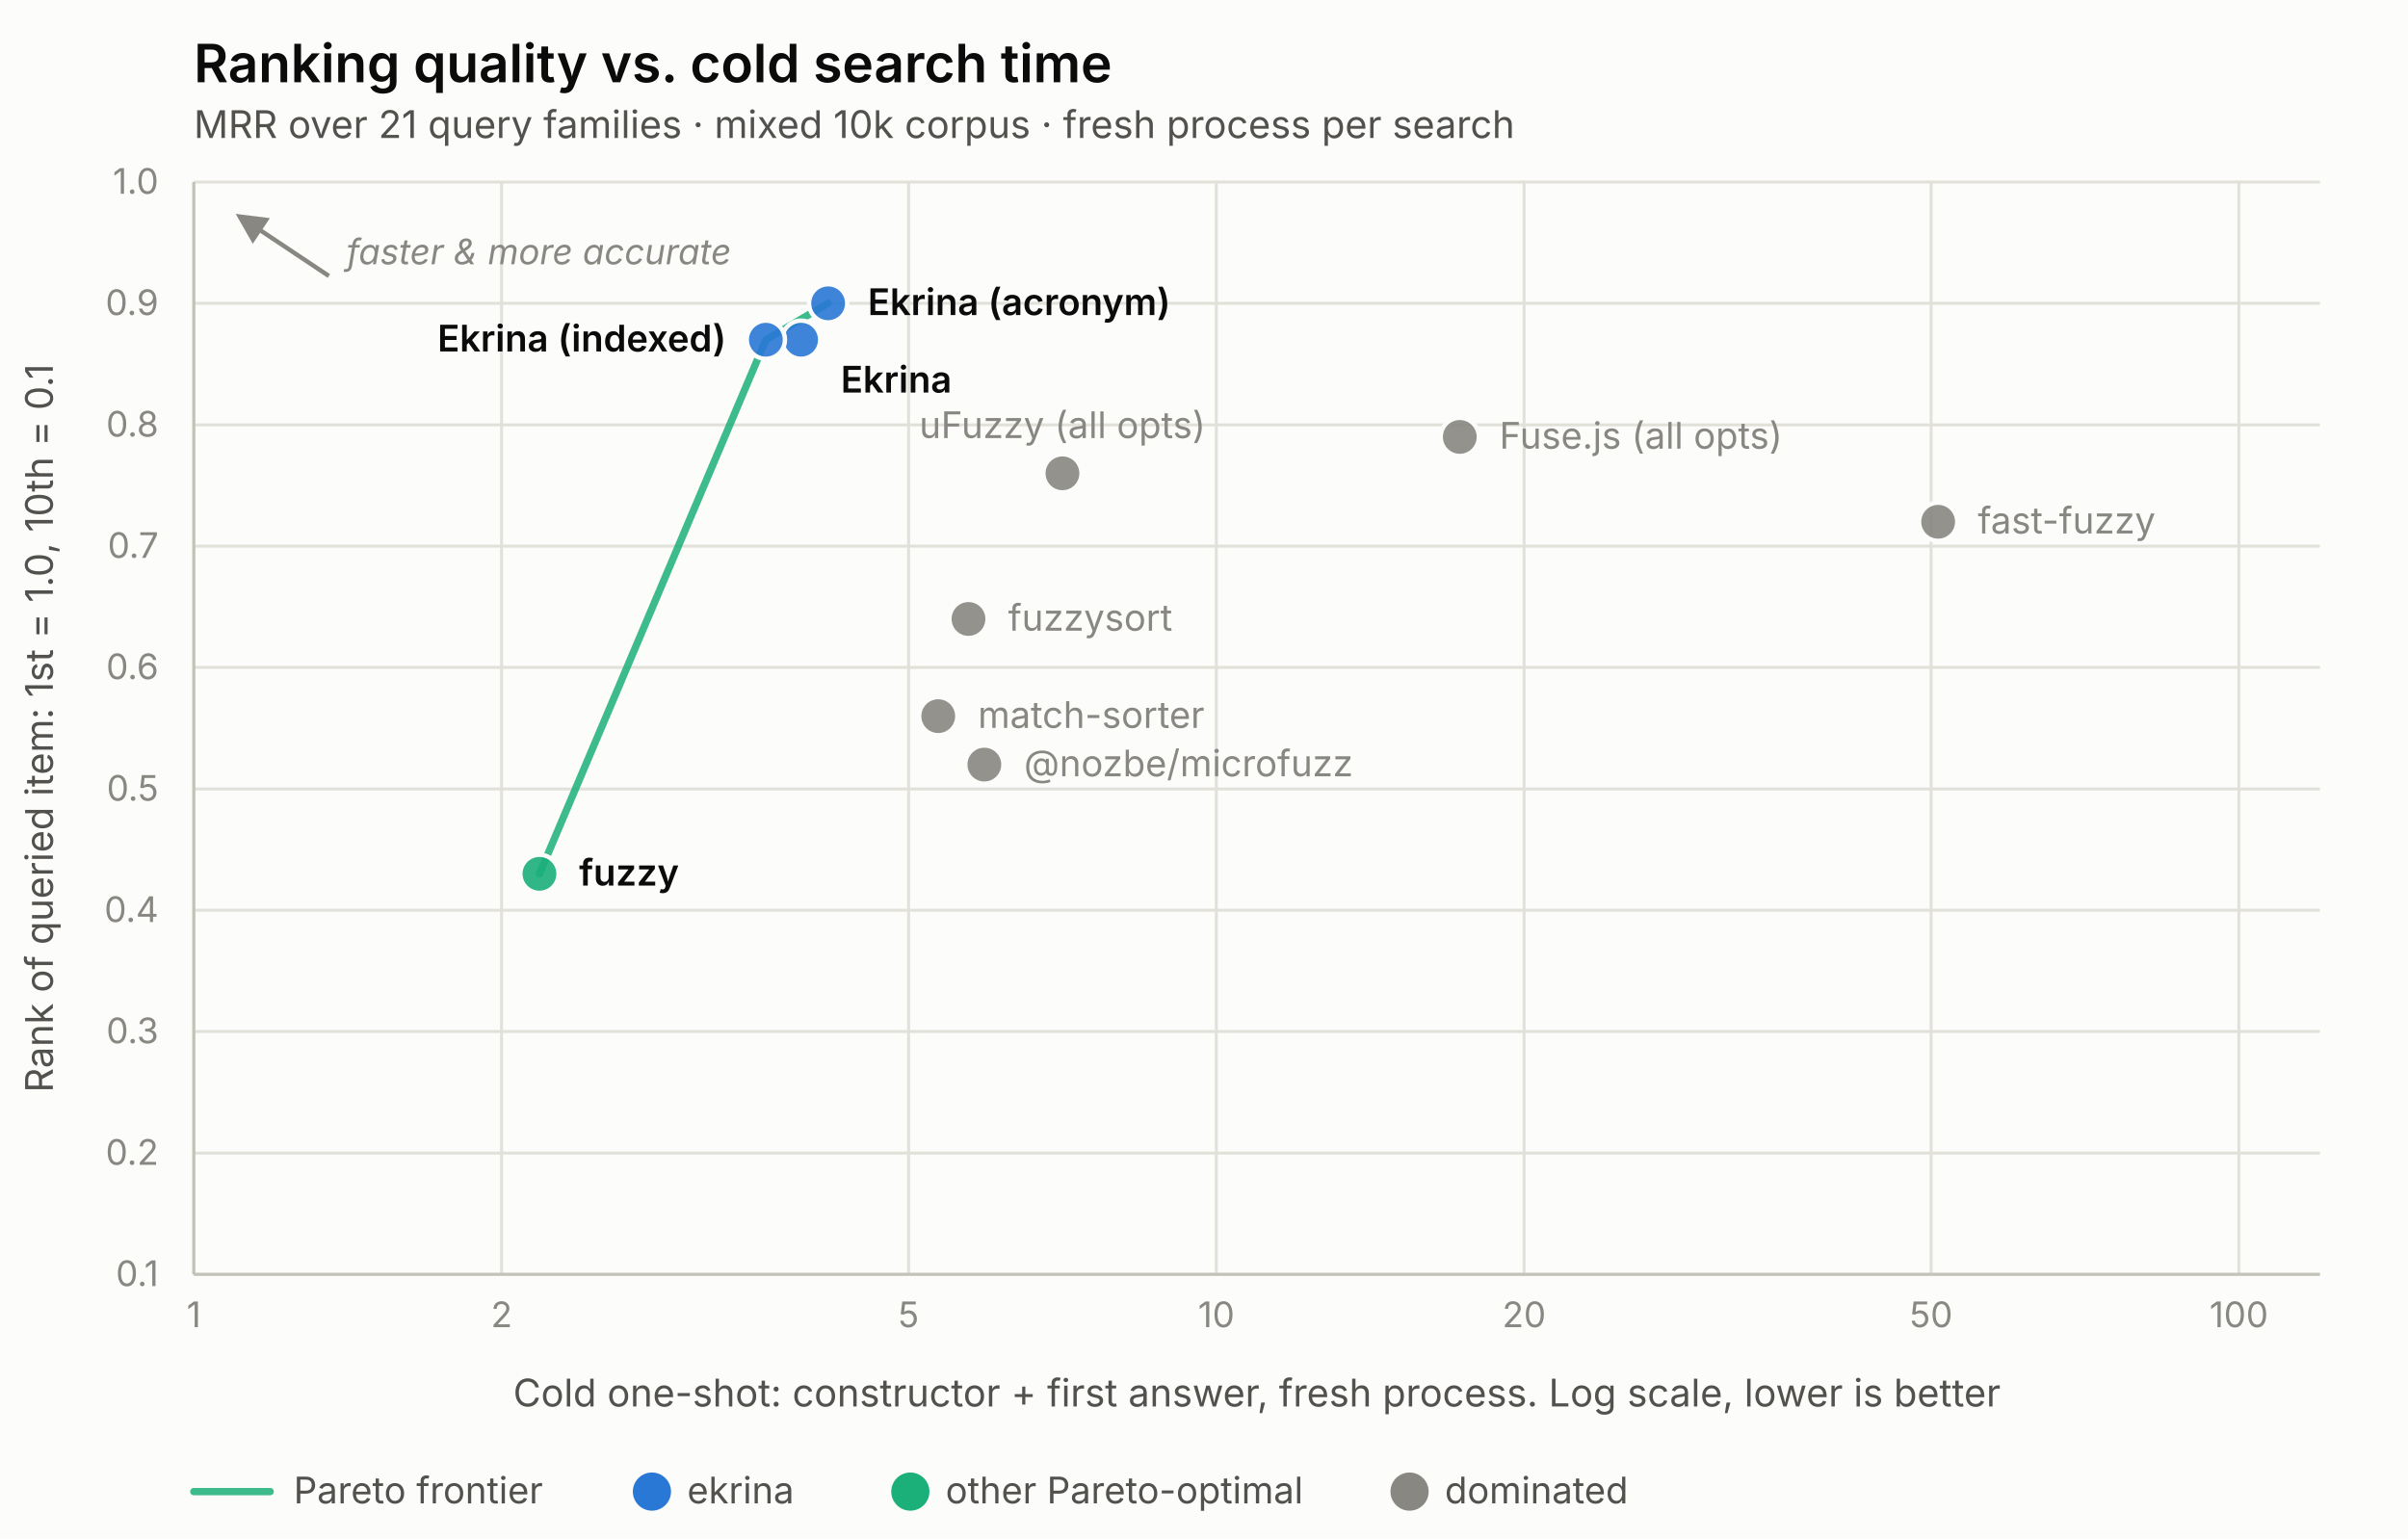
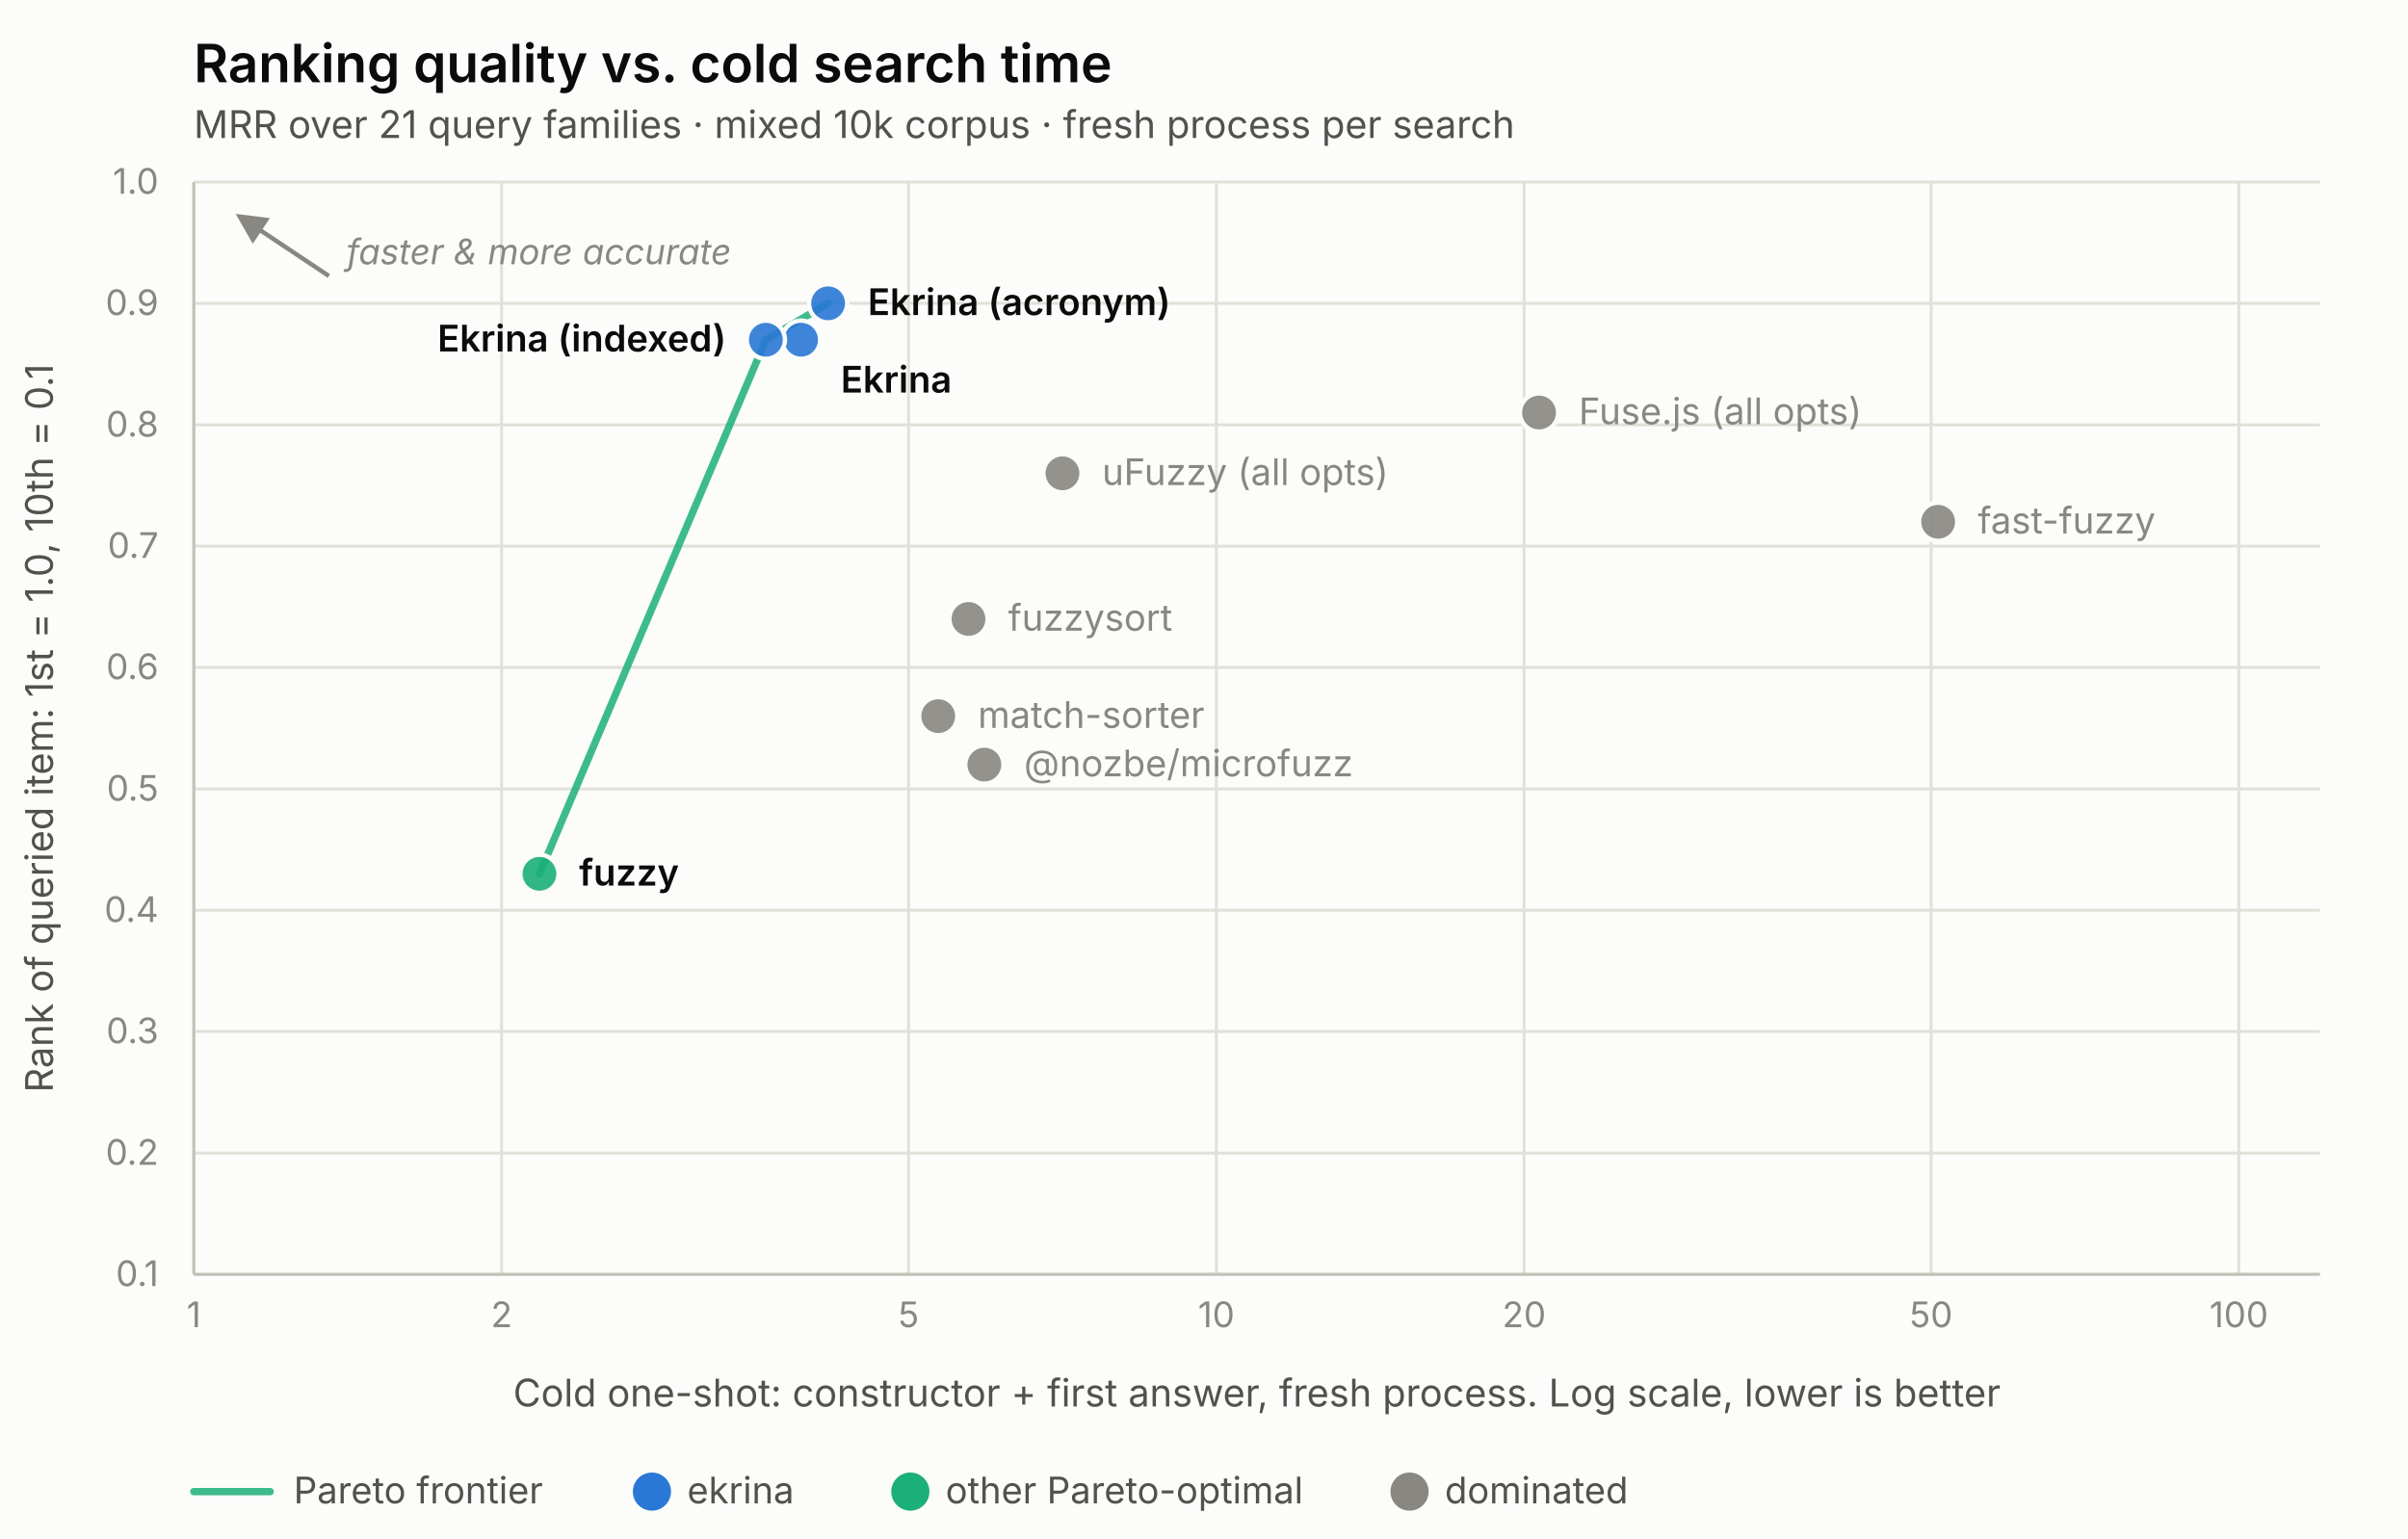
<svg xmlns="http://www.w3.org/2000/svg" viewBox="0 0 820 524" font-family="system-ui, -apple-system, 'Segoe UI', sans-serif" role="img" aria-labelledby="pareto-total-title pareto-total-desc">
  <defs>
    <marker id="arrow" viewBox="0 0 10 10" refX="8" refY="5" markerWidth="7" markerHeight="7" orient="auto-start-reverse">
      <path d="M0 0 L10 5 L0 10 z" fill="#898781" />
    </marker>
  </defs>
  <rect x="0" y="0" width="820" height="524" fill="#fcfcfb" />
  <text x="66" y="28" fill="#0b0b0b" font-size="18" font-weight="600">Ranking quality vs. cold search time</text>
  <text x="66" y="47" fill="#52514e" font-size="13">MRR over 21 query families · mixed 10k corpus · fresh process per search</text>
  <g>
    <line x1="66" y1="62" x2="66" y2="434" stroke="#e1e0d9" />
    <line x1="170.8" y1="62" x2="170.8" y2="434" stroke="#e1e0d9" />
    <line x1="309.4" y1="62" x2="309.4" y2="434" stroke="#e1e0d9" />
    <line x1="414.2" y1="62" x2="414.2" y2="434" stroke="#e1e0d9" />
    <line x1="519" y1="62" x2="519" y2="434" stroke="#e1e0d9" />
    <line x1="657.6" y1="62" x2="657.6" y2="434" stroke="#e1e0d9" />
    <line x1="762.4" y1="62" x2="762.4" y2="434" stroke="#e1e0d9" />
    <line x1="66" y1="434" x2="790" y2="434" stroke="#e1e0d9" />
    <line x1="66" y1="392.7" x2="790" y2="392.7" stroke="#e1e0d9" />
    <line x1="66" y1="351.3" x2="790" y2="351.3" stroke="#e1e0d9" />
    <line x1="66" y1="310" x2="790" y2="310" stroke="#e1e0d9" />
    <line x1="66" y1="268.7" x2="790" y2="268.7" stroke="#e1e0d9" />
    <line x1="66" y1="227.3" x2="790" y2="227.3" stroke="#e1e0d9" />
    <line x1="66" y1="186" x2="790" y2="186" stroke="#e1e0d9" />
    <line x1="66" y1="144.7" x2="790" y2="144.7" stroke="#e1e0d9" />
    <line x1="66" y1="103.3" x2="790" y2="103.3" stroke="#e1e0d9" />
    <line x1="66" y1="62" x2="790" y2="62" stroke="#e1e0d9" />
  </g>
  <line x1="66" y1="434" x2="790" y2="434" stroke="#c3c2b7" />
  <line x1="66" y1="62" x2="66" y2="434" stroke="#c3c2b7" />
  <g>
    <text x="66" y="452" text-anchor="middle" fill="#898781" font-size="12" font-variant-numeric="tabular-nums">1</text>
    <text x="170.8" y="452" text-anchor="middle" fill="#898781" font-size="12" font-variant-numeric="tabular-nums">2</text>
    <text x="309.4" y="452" text-anchor="middle" fill="#898781" font-size="12" font-variant-numeric="tabular-nums">5</text>
    <text x="414.2" y="452" text-anchor="middle" fill="#898781" font-size="12" font-variant-numeric="tabular-nums">10</text>
    <text x="519" y="452" text-anchor="middle" fill="#898781" font-size="12" font-variant-numeric="tabular-nums">20</text>
    <text x="657.6" y="452" text-anchor="middle" fill="#898781" font-size="12" font-variant-numeric="tabular-nums">50</text>
    <text x="762.4" y="452" text-anchor="middle" fill="#898781" font-size="12" font-variant-numeric="tabular-nums">100</text>
  </g>
  <g>
    <text x="54" y="438" text-anchor="end" fill="#898781" font-size="12" font-variant-numeric="tabular-nums">0.1</text>
    <text x="54" y="396.7" text-anchor="end" fill="#898781" font-size="12" font-variant-numeric="tabular-nums">0.2</text>
    <text x="54" y="355.3" text-anchor="end" fill="#898781" font-size="12" font-variant-numeric="tabular-nums">0.3</text>
    <text x="54" y="314" text-anchor="end" fill="#898781" font-size="12" font-variant-numeric="tabular-nums">0.4</text>
    <text x="54" y="272.7" text-anchor="end" fill="#898781" font-size="12" font-variant-numeric="tabular-nums">0.5</text>
    <text x="54" y="231.3" text-anchor="end" fill="#898781" font-size="12" font-variant-numeric="tabular-nums">0.6</text>
    <text x="54" y="190" text-anchor="end" fill="#898781" font-size="12" font-variant-numeric="tabular-nums">0.7</text>
    <text x="54" y="148.7" text-anchor="end" fill="#898781" font-size="12" font-variant-numeric="tabular-nums">0.8</text>
    <text x="54" y="107.3" text-anchor="end" fill="#898781" font-size="12" font-variant-numeric="tabular-nums">0.9</text>
    <text x="54" y="66" text-anchor="end" fill="#898781" font-size="12" font-variant-numeric="tabular-nums">1.0</text>
  </g>
  <text x="428" y="479" text-anchor="middle" fill="#52514e" font-size="13">Cold one-shot: constructor + first answer, fresh process. Log scale, lower is better</text>
  <text transform="translate(18,248) rotate(-90)" text-anchor="middle" fill="#52514e" font-size="13">Rank of queried item: 1st = 1.0, 10th = 0.1</text>
  <path d="M183.7 297.6 L260.8 115.7 L282 103.3" fill="none" stroke="#1baf7a" stroke-width="2.5" stroke-linejoin="round" stroke-linecap="round" opacity="0.85" />
  <g transform="translate(78,70)">
    <line x1="34" y1="24" x2="4" y2="4" stroke="#898781" stroke-width="1.5" marker-end="url(#arrow)" />
    <text x="40" y="20" fill="#898781" font-size="12" font-style="italic">faster &amp; more accurate</text>
  </g>
  <g>
    <circle cx="282" cy="103.3" r="6.5" fill="#2a78d6" fill-opacity="0.9" stroke="#fcfcfb" stroke-width="1.5" />
    <circle cx="272.8" cy="115.7" r="6.5" fill="#2a78d6" fill-opacity="0.9" stroke="#fcfcfb" stroke-width="1.5" />
    <circle cx="260.8" cy="115.7" r="6.5" fill="#2a78d6" fill-opacity="0.9" stroke="#fcfcfb" stroke-width="1.5" />
-     <circle cx="497.1" cy="148.8" r="6.5" fill="#898781" fill-opacity="0.9" stroke="#fcfcfb" stroke-width="1.5" />
+     <circle cx="524.1" cy="140.5" r="6.5" fill="#898781" fill-opacity="0.9" stroke="#fcfcfb" stroke-width="1.5" />
    <circle cx="361.8" cy="161.2" r="6.5" fill="#898781" fill-opacity="0.9" stroke="#fcfcfb" stroke-width="1.5" />
    <circle cx="660" cy="177.7" r="6.5" fill="#898781" fill-opacity="0.9" stroke="#fcfcfb" stroke-width="1.5" />
    <circle cx="329.8" cy="210.8" r="6.5" fill="#898781" fill-opacity="0.9" stroke="#fcfcfb" stroke-width="1.5" />
    <circle cx="319.5" cy="243.9" r="6.5" fill="#898781" fill-opacity="0.9" stroke="#fcfcfb" stroke-width="1.5" />
    <circle cx="335.2" cy="260.4" r="6.5" fill="#898781" fill-opacity="0.9" stroke="#fcfcfb" stroke-width="1.5" />
    <circle cx="183.7" cy="297.6" r="6.5" fill="#1baf7a" fill-opacity="0.9" stroke="#fcfcfb" stroke-width="1.5" />
  </g>
  <g>
    <text x="295.5" y="107.3" text-anchor="start" fill="#0b0b0b" font-size="12.5" font-weight="600">Ekrina (acronym)</text>
    <text x="286.3" y="133.7" text-anchor="start" fill="#0b0b0b" font-size="12.5" font-weight="600">Ekrina</text>
    <text x="247.3" y="119.7" text-anchor="end" fill="#0b0b0b" font-size="12.5" font-weight="600">Ekrina (indexed)</text>
    <text x="197.2" y="301.6" text-anchor="start" fill="#0b0b0b" font-size="12.5" font-weight="600">fuzzy</text>
-     <text x="510.6" y="152.8" text-anchor="start" fill="#898781" font-size="12.5">Fuse.js (all opts)</text>
-     <text x="361.8" y="149.2" text-anchor="middle" fill="#898781" font-size="12.5">uFuzzy (all opts)</text>
+     <text x="537.6" y="144.5" text-anchor="start" fill="#898781" font-size="12.5">Fuse.js (all opts)</text>
+     <text x="375.3" y="165.2" text-anchor="start" fill="#898781" font-size="12.5">uFuzzy (all opts)</text>
    <text x="673.5" y="181.7" text-anchor="start" fill="#898781" font-size="12.5">fast-fuzzy</text>
    <text x="343.3" y="214.8" text-anchor="start" fill="#898781" font-size="12.5">fuzzysort</text>
    <text x="333" y="247.9" text-anchor="start" fill="#898781" font-size="12.5">match-sorter</text>
    <text x="348.7" y="264.4" text-anchor="start" fill="#898781" font-size="12.5">@nozbe/microfuzz</text>
  </g>
  <g>
    <line x1="66" y1="508" x2="92" y2="508" stroke="#1baf7a" stroke-width="2.5" stroke-linecap="round" opacity="0.85" />
    <text x="100" y="512" fill="#52514e" font-size="12.5">Pareto frontier</text>
    <circle cx="222" cy="508" r="6.5" fill="#2a78d6" />
    <text x="234" y="512" fill="#52514e" font-size="12.5">ekrina</text>
    <circle cx="310" cy="508" r="6.5" fill="#1baf7a" />
    <text x="322" y="512" fill="#52514e" font-size="12.5">other Pareto-optimal</text>
    <circle cx="480" cy="508" r="6.5" fill="#898781" />
    <text x="492" y="512" fill="#52514e" font-size="12.5">dominated</text>
  </g>
</svg>
